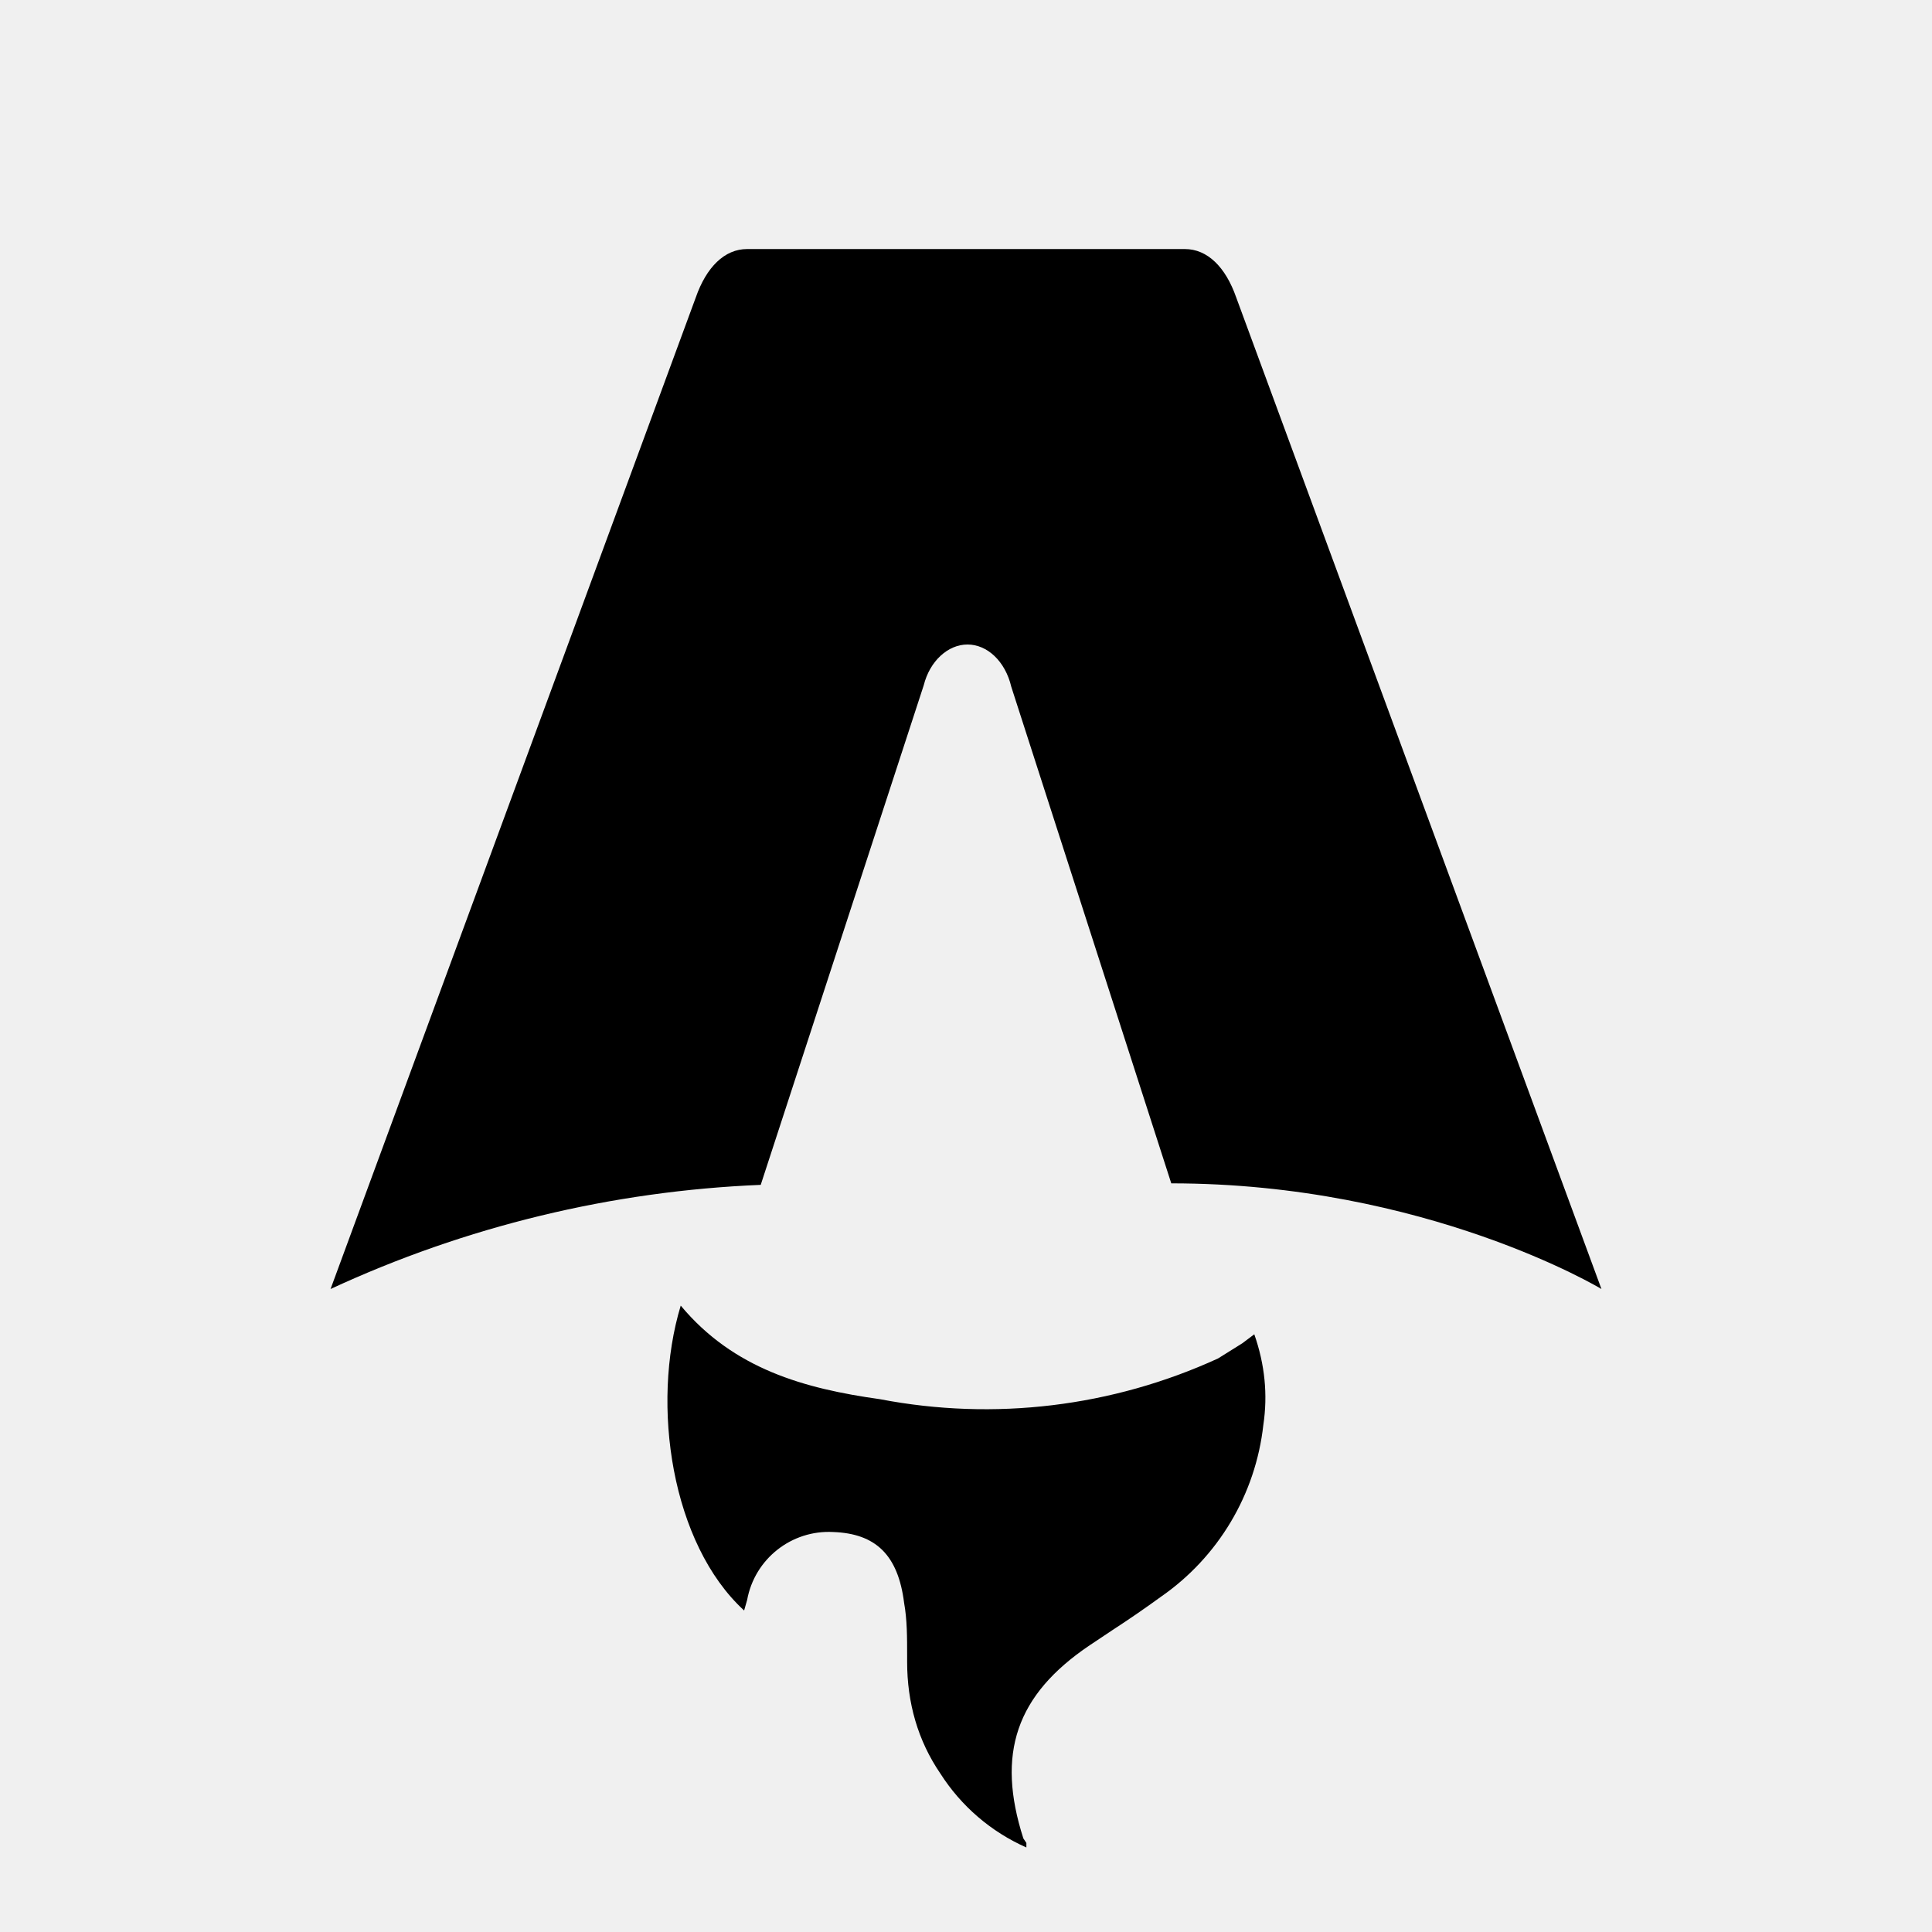
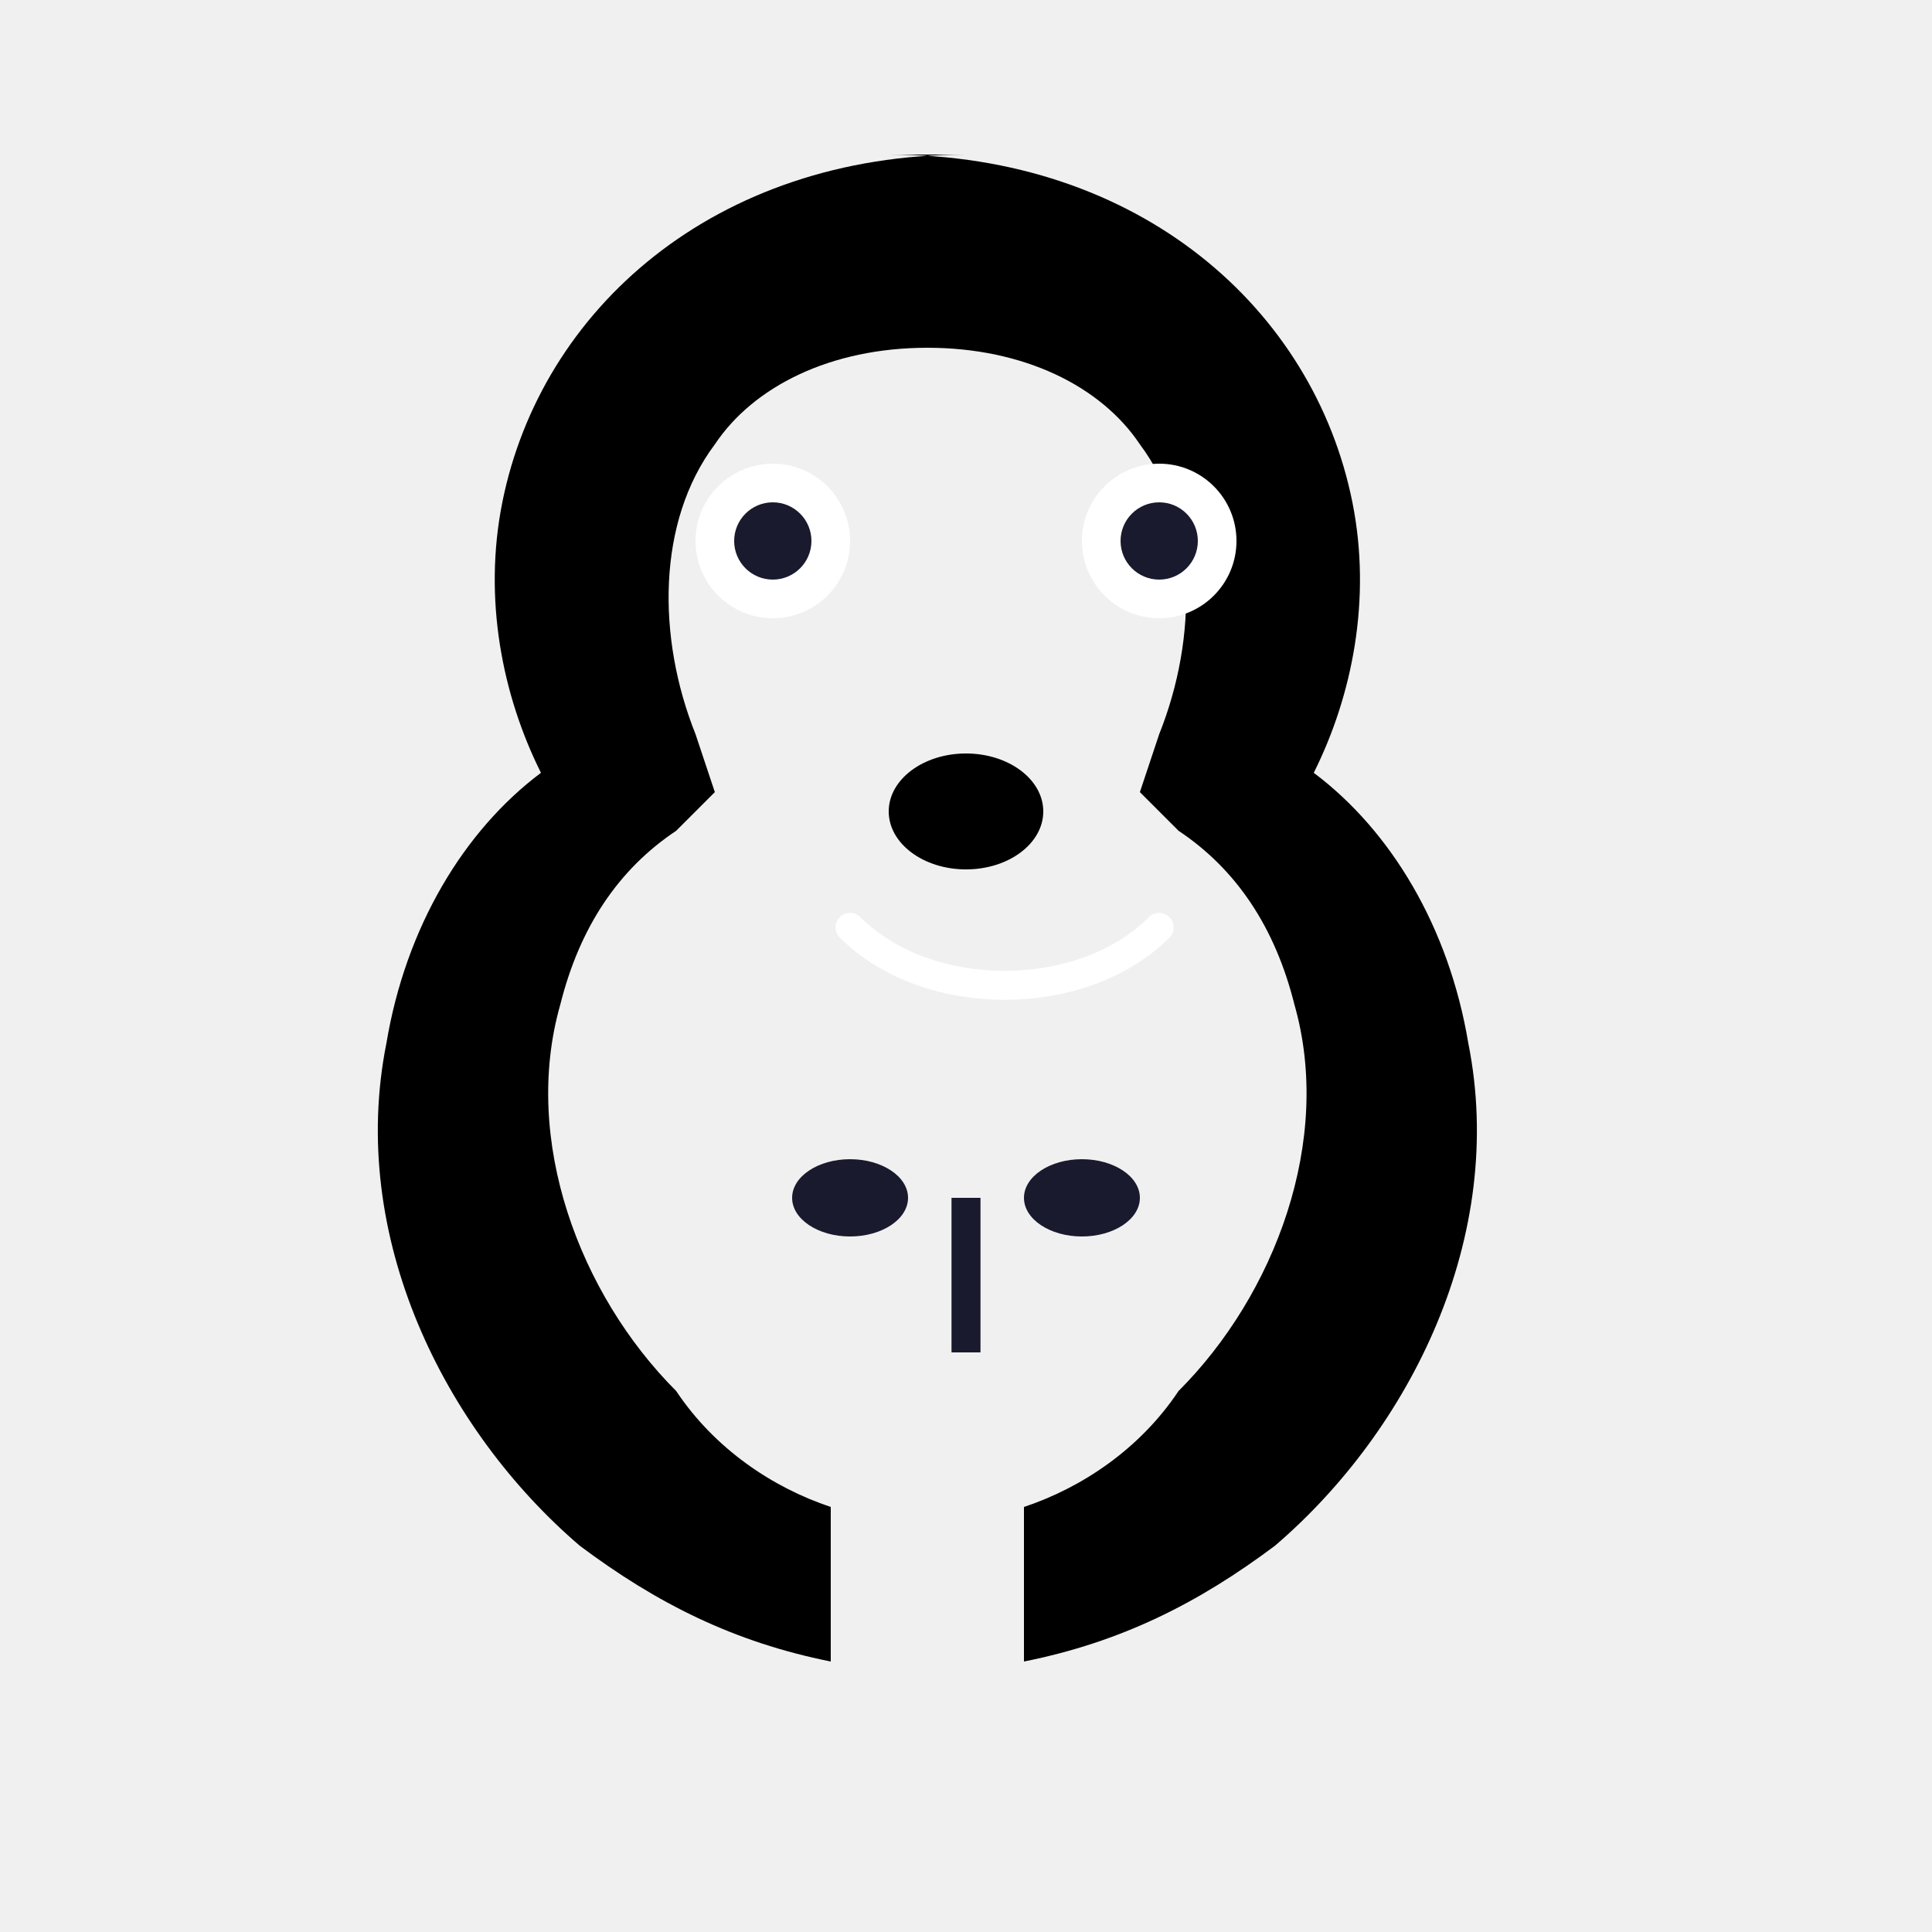
- <svg xmlns="http://www.w3.org/2000/svg" fill="none" viewBox="0 0 128 128">
-   <path d="M50.4 78.5a75.1 75.1 0 0 0-28.5 6.9l24.2-65.7c.7-2 1.9-3.2 3.4-3.2h29c1.5 0 2.7 1.2 3.4 3.2l24.2 65.7s-11.6-7-28.5-7L67 45.5c-.4-1.7-1.6-2.8-2.9-2.8-1.3 0-2.5 1.1-2.9 2.7L50.4 78.5Zm-1.1 28.2Zm-4.2-20.2c-2 6.6-.6 15.8 4.2 20.2a17.5 17.5 0 0 1 .2-.7 5.5 5.5 0 0 1 5.7-4.5c2.8.1 4.3 1.5 4.7 4.7.2 1.1.2 2.3.2 3.5v.4c0 2.7.7 5.2 2.2 7.4a13 13 0 0 0 5.7 4.9v-.3l-.2-.3c-1.8-5.6-.5-9.5 4.4-12.8l1.5-1a73 73 0 0 0 3.2-2.2 16 16 0 0 0 6.8-11.4c.3-2 .1-4-.6-6l-.8.6-1.6 1a37 37 0 0 1-22.4 2.7c-5-.7-9.7-2-13.2-6.2Z" />
-   <style>
-         path { fill: #000; }
-         @media (prefers-color-scheme: dark) {
-             path { fill: #FFF; }
-         }
-     </style>
+ <svg xmlns="http://www.w3.org/2000/svg" viewBox="0 0 100 100">
+   <path d="M50 8C37 8 28 16 26 26c-1 5 0 10 2 14-4 3-7 8-8 14-2 10 3 20 10 26 4 3 8 5 13 6v-8c-3-1-6-3-8-6-5-5-8-13-6-20 1-4 3-7 6-9l2-2-1-3c-2-5-2-11 1-15 2-3 6-5 11-5s9 2 11 5c3 4 3 10 1 15l-1 3 2 2c3 2 5 5 6 9 2 7-1 15-6 20-2 3-5 5-8 6v8c5-1 9-3 13-6 7-6 12-16 10-26-1-6-4-11-8-14 2-4 3-9 2-14-2-10-11-18-24-18z" />
+   <circle cx="40" cy="28" r="4" fill="#fff" />
+   <circle cx="60" cy="28" r="4" fill="#fff" />
+   <circle cx="40" cy="28" r="2" fill="#1a1a2e" />
+   <circle cx="60" cy="28" r="2" fill="#1a1a2e" />
+   <ellipse cx="50" cy="42" rx="4" ry="3" />
+   <path d="M44 48c2 2 5 3 8 3s6-1 8-3" stroke="#fff" stroke-width="1.5" fill="none" stroke-linecap="round" />
+   <path d="M50 62v8" stroke="#1a1a2e" stroke-width="1.5" fill="none" />
+   <ellipse cx="44" cy="62" rx="3" ry="2" fill="#1a1a2e" />
+   <ellipse cx="56" cy="62" rx="3" ry="2" fill="#1a1a2e" />
</svg>
